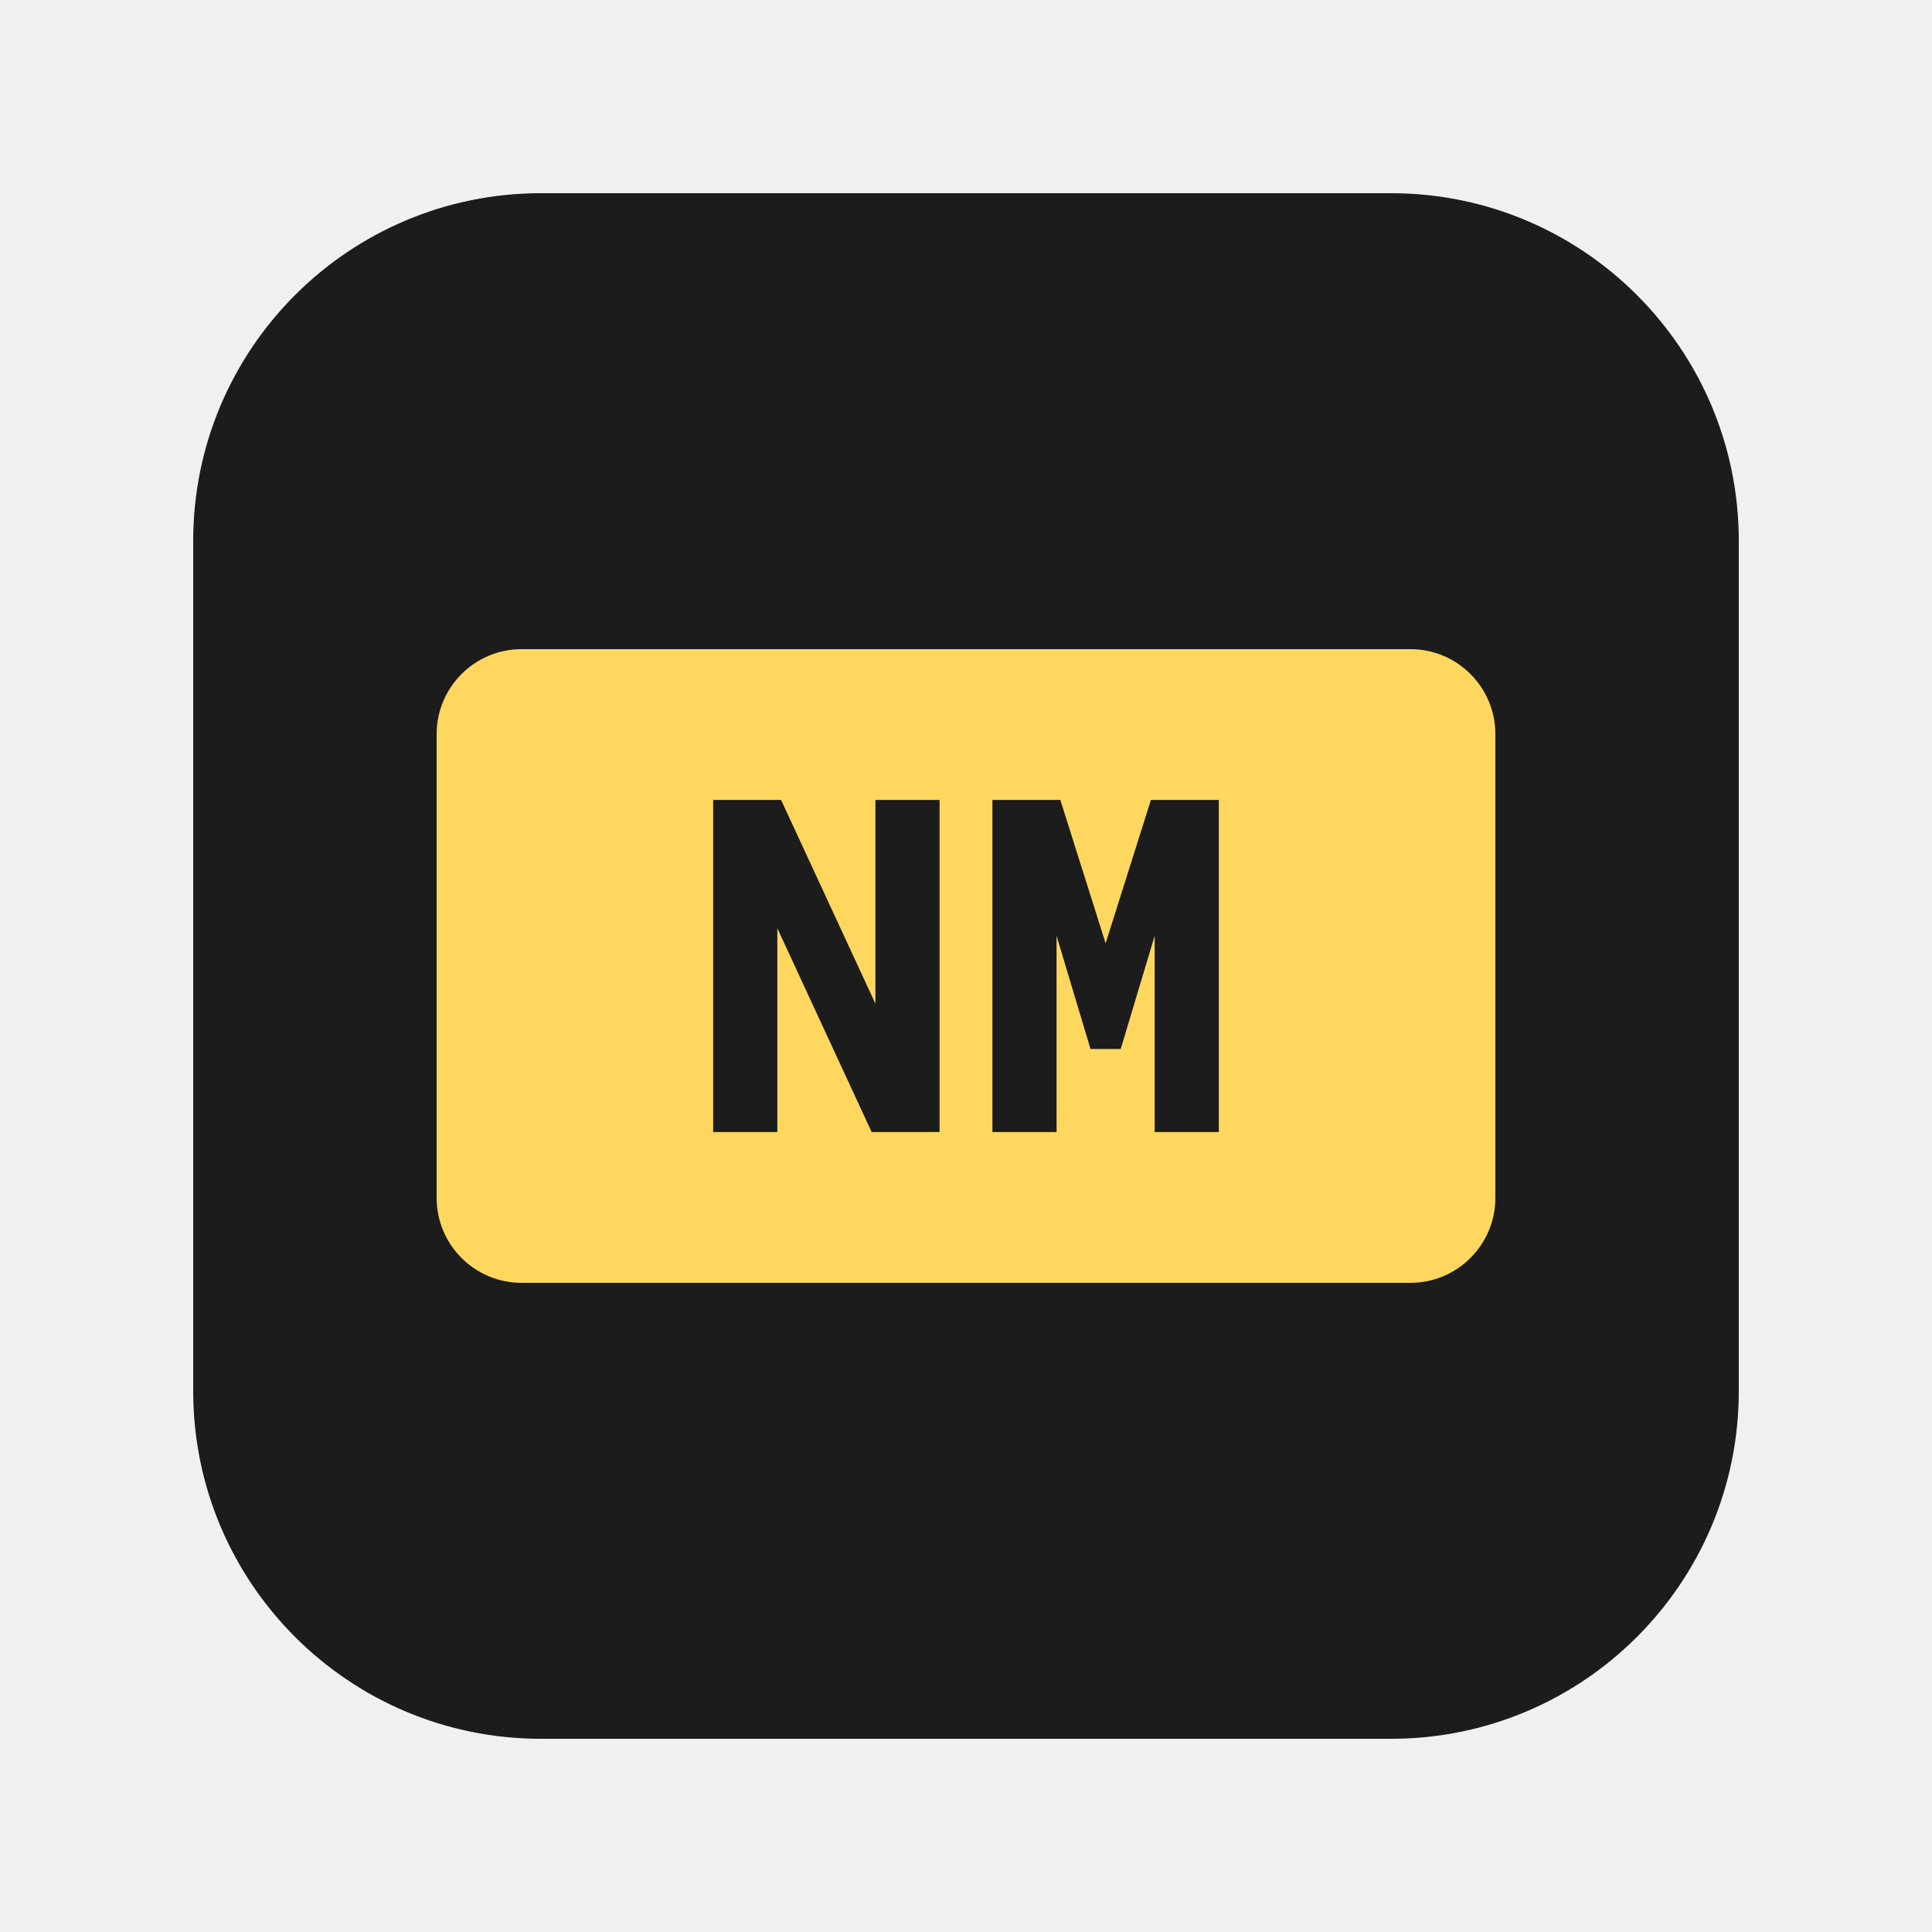
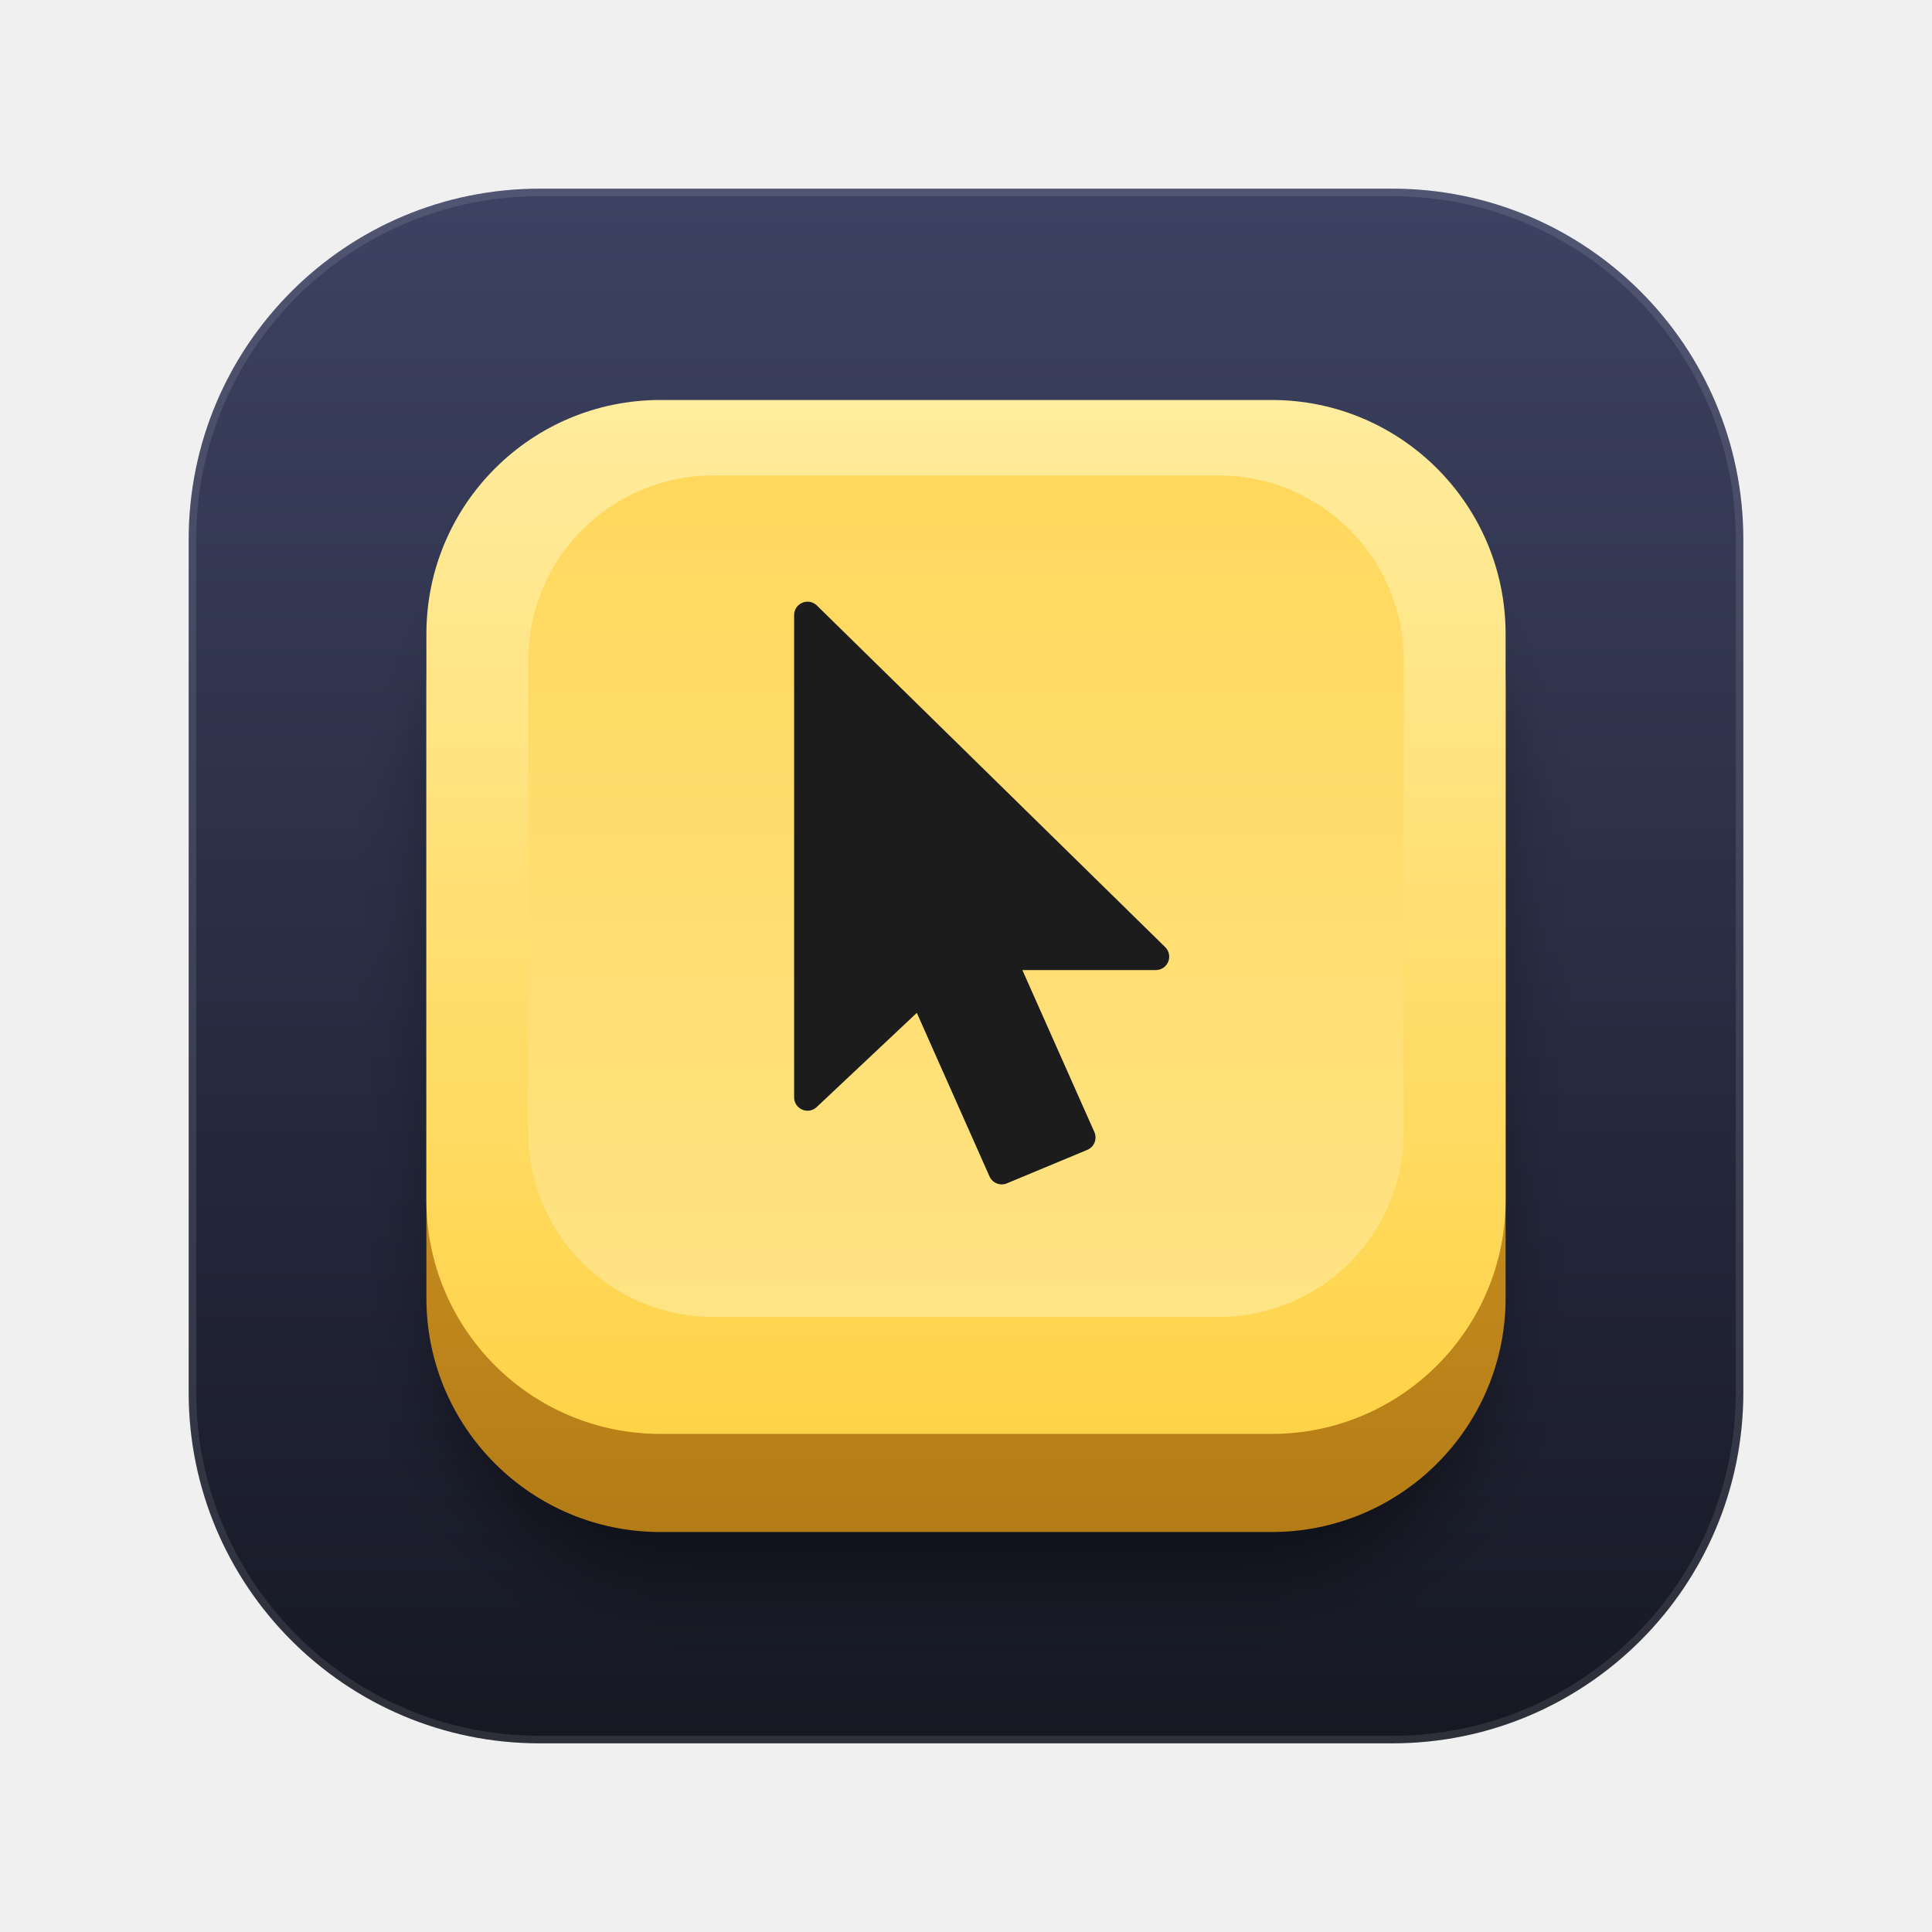
- <svg xmlns="http://www.w3.org/2000/svg" width="512" height="512" viewBox="0 0 512 512">
-   <rect x="51.2" y="51.2" width="409.6" height="409.6" rx="92.16" fill="#1c1c1c" />
-   <rect x="112.64" y="168.96" width="286.72" height="174.08" rx="25.6" fill="#ffd75f" stroke="#1c1c1c" stroke-width="6.144" />
-   <path fill="#1c1c1c" d="M189 300V212H207L232 266V212H249V300H231L206 246V300Z" />
-   <path fill="#1c1c1c" d="M263 300V212H281L293 250L305 212H323V300H306V248L297 278H289L280 248V300Z" />
+ <svg xmlns="http://www.w3.org/2000/svg" width="1024" height="1024" viewBox="0 0 1024 1024">
+   <defs>
+     <linearGradient id="background" x1="0" y1="0" x2="0" y2="1">
+       <stop offset="0" stop-color="#3d4262" />
+       <stop offset="1" stop-color="#161824" />
+     </linearGradient>
+     <linearGradient id="side" x1="0" y1="0" x2="0" y2="1">
+       <stop offset="0" stop-color="#e6ad2e" />
+       <stop offset="1" stop-color="#b47c16" />
+     </linearGradient>
+     <linearGradient id="face" x1="0" y1="0" x2="0" y2="1">
+       <stop offset="0" stop-color="#ffec9e" />
+       <stop offset="1" stop-color="#ffd347" />
+     </linearGradient>
+     <linearGradient id="dish" x1="0" y1="0" x2="0" y2="1">
+       <stop offset="0" stop-color="#ffd85c" />
+       <stop offset="1" stop-color="#ffe485" />
+     </linearGradient>
+     <filter id="shadow" x="-20%" y="-20%" width="140%" height="150%">
+       <feGaussianBlur stdDeviation="22" />
+     </filter>
+   </defs>
+   <rect x="100" y="100" width="824" height="824" rx="186" fill="url(#background)" />
+   <rect x="102" y="102" width="820" height="820" rx="184" fill="none" stroke="#ffffff" stroke-opacity="0.10" stroke-width="4" />
+   <rect x="236" y="290" width="552" height="548" rx="124" fill="#000000" fill-opacity="0.45" filter="url(#shadow)" />
+   <rect x="226" y="240" width="572" height="572" rx="124" fill="url(#side)" />
+   <rect x="226" y="212" width="572" height="548" rx="124" fill="url(#face)" />
+   <rect x="280" y="252" width="464" height="446" rx="98" fill="url(#dish)" />
+   <path transform="translate(428 326) scale(3.55)" d="M0 0 L0 72 L17 56 L29 83 L41 78 L29 51 L52 51 Z" fill="#1c1c1c" stroke="#1c1c1c" stroke-width="4" stroke-linejoin="round" />
</svg>
